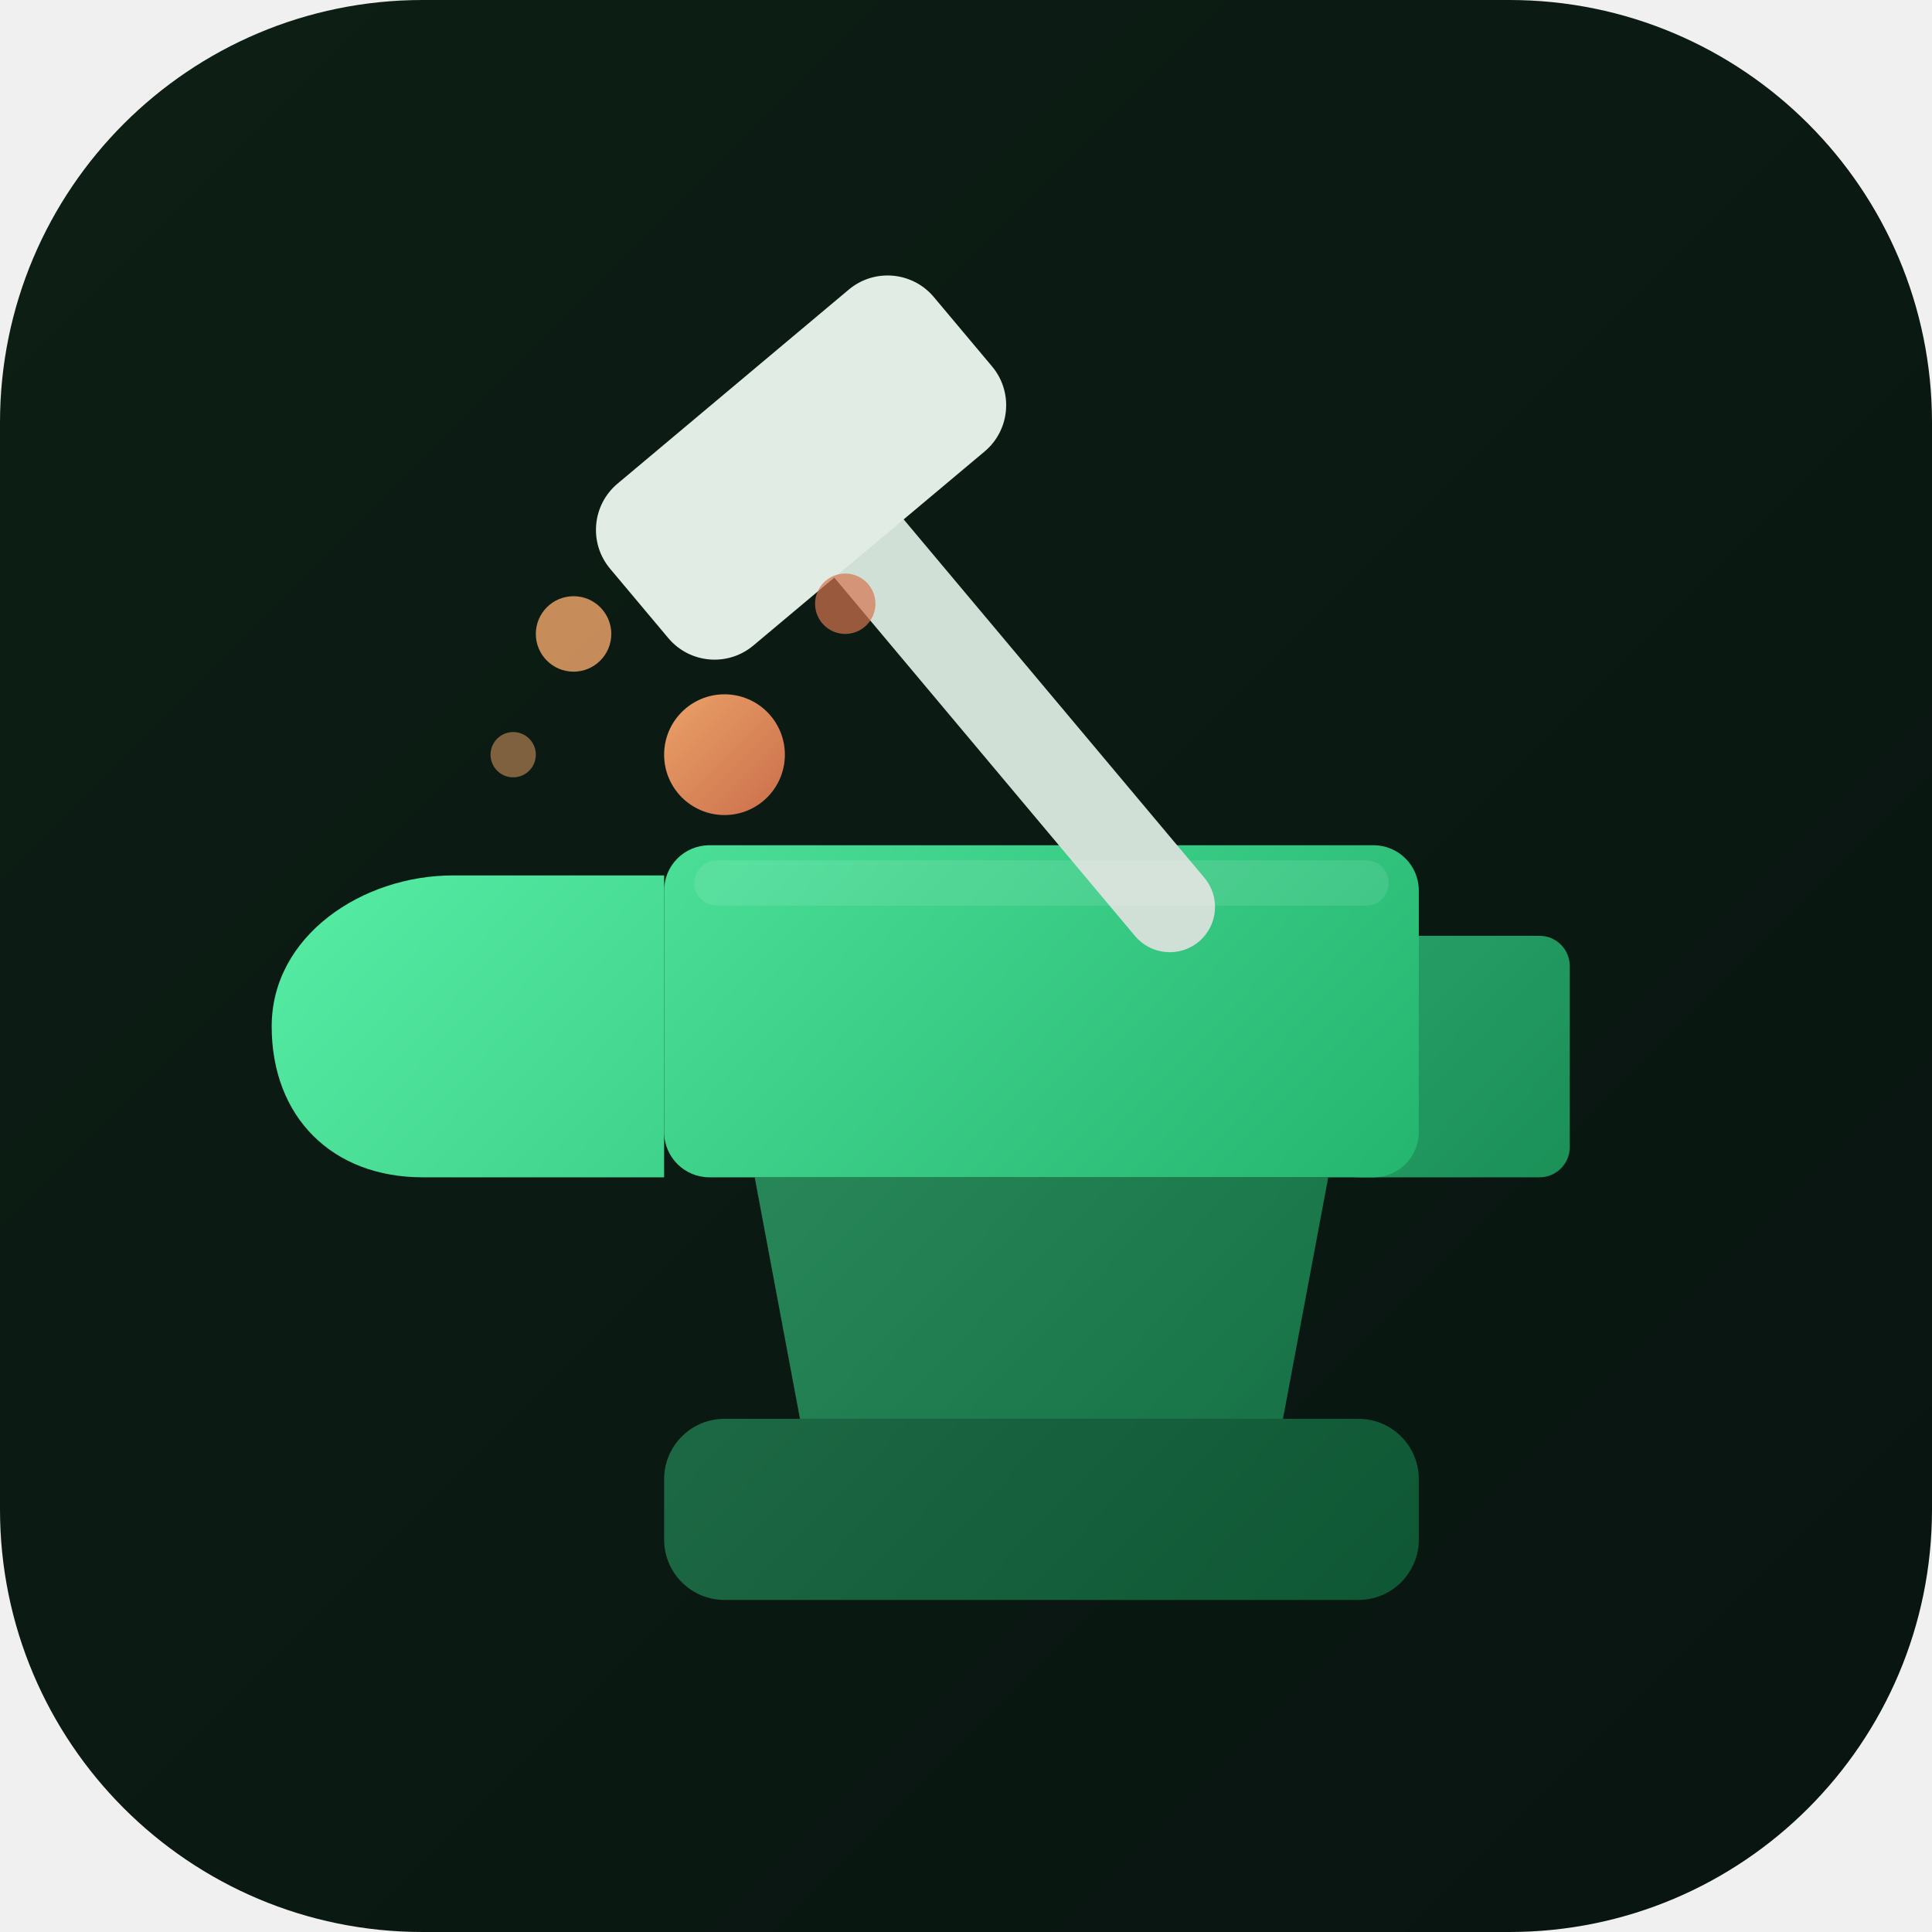
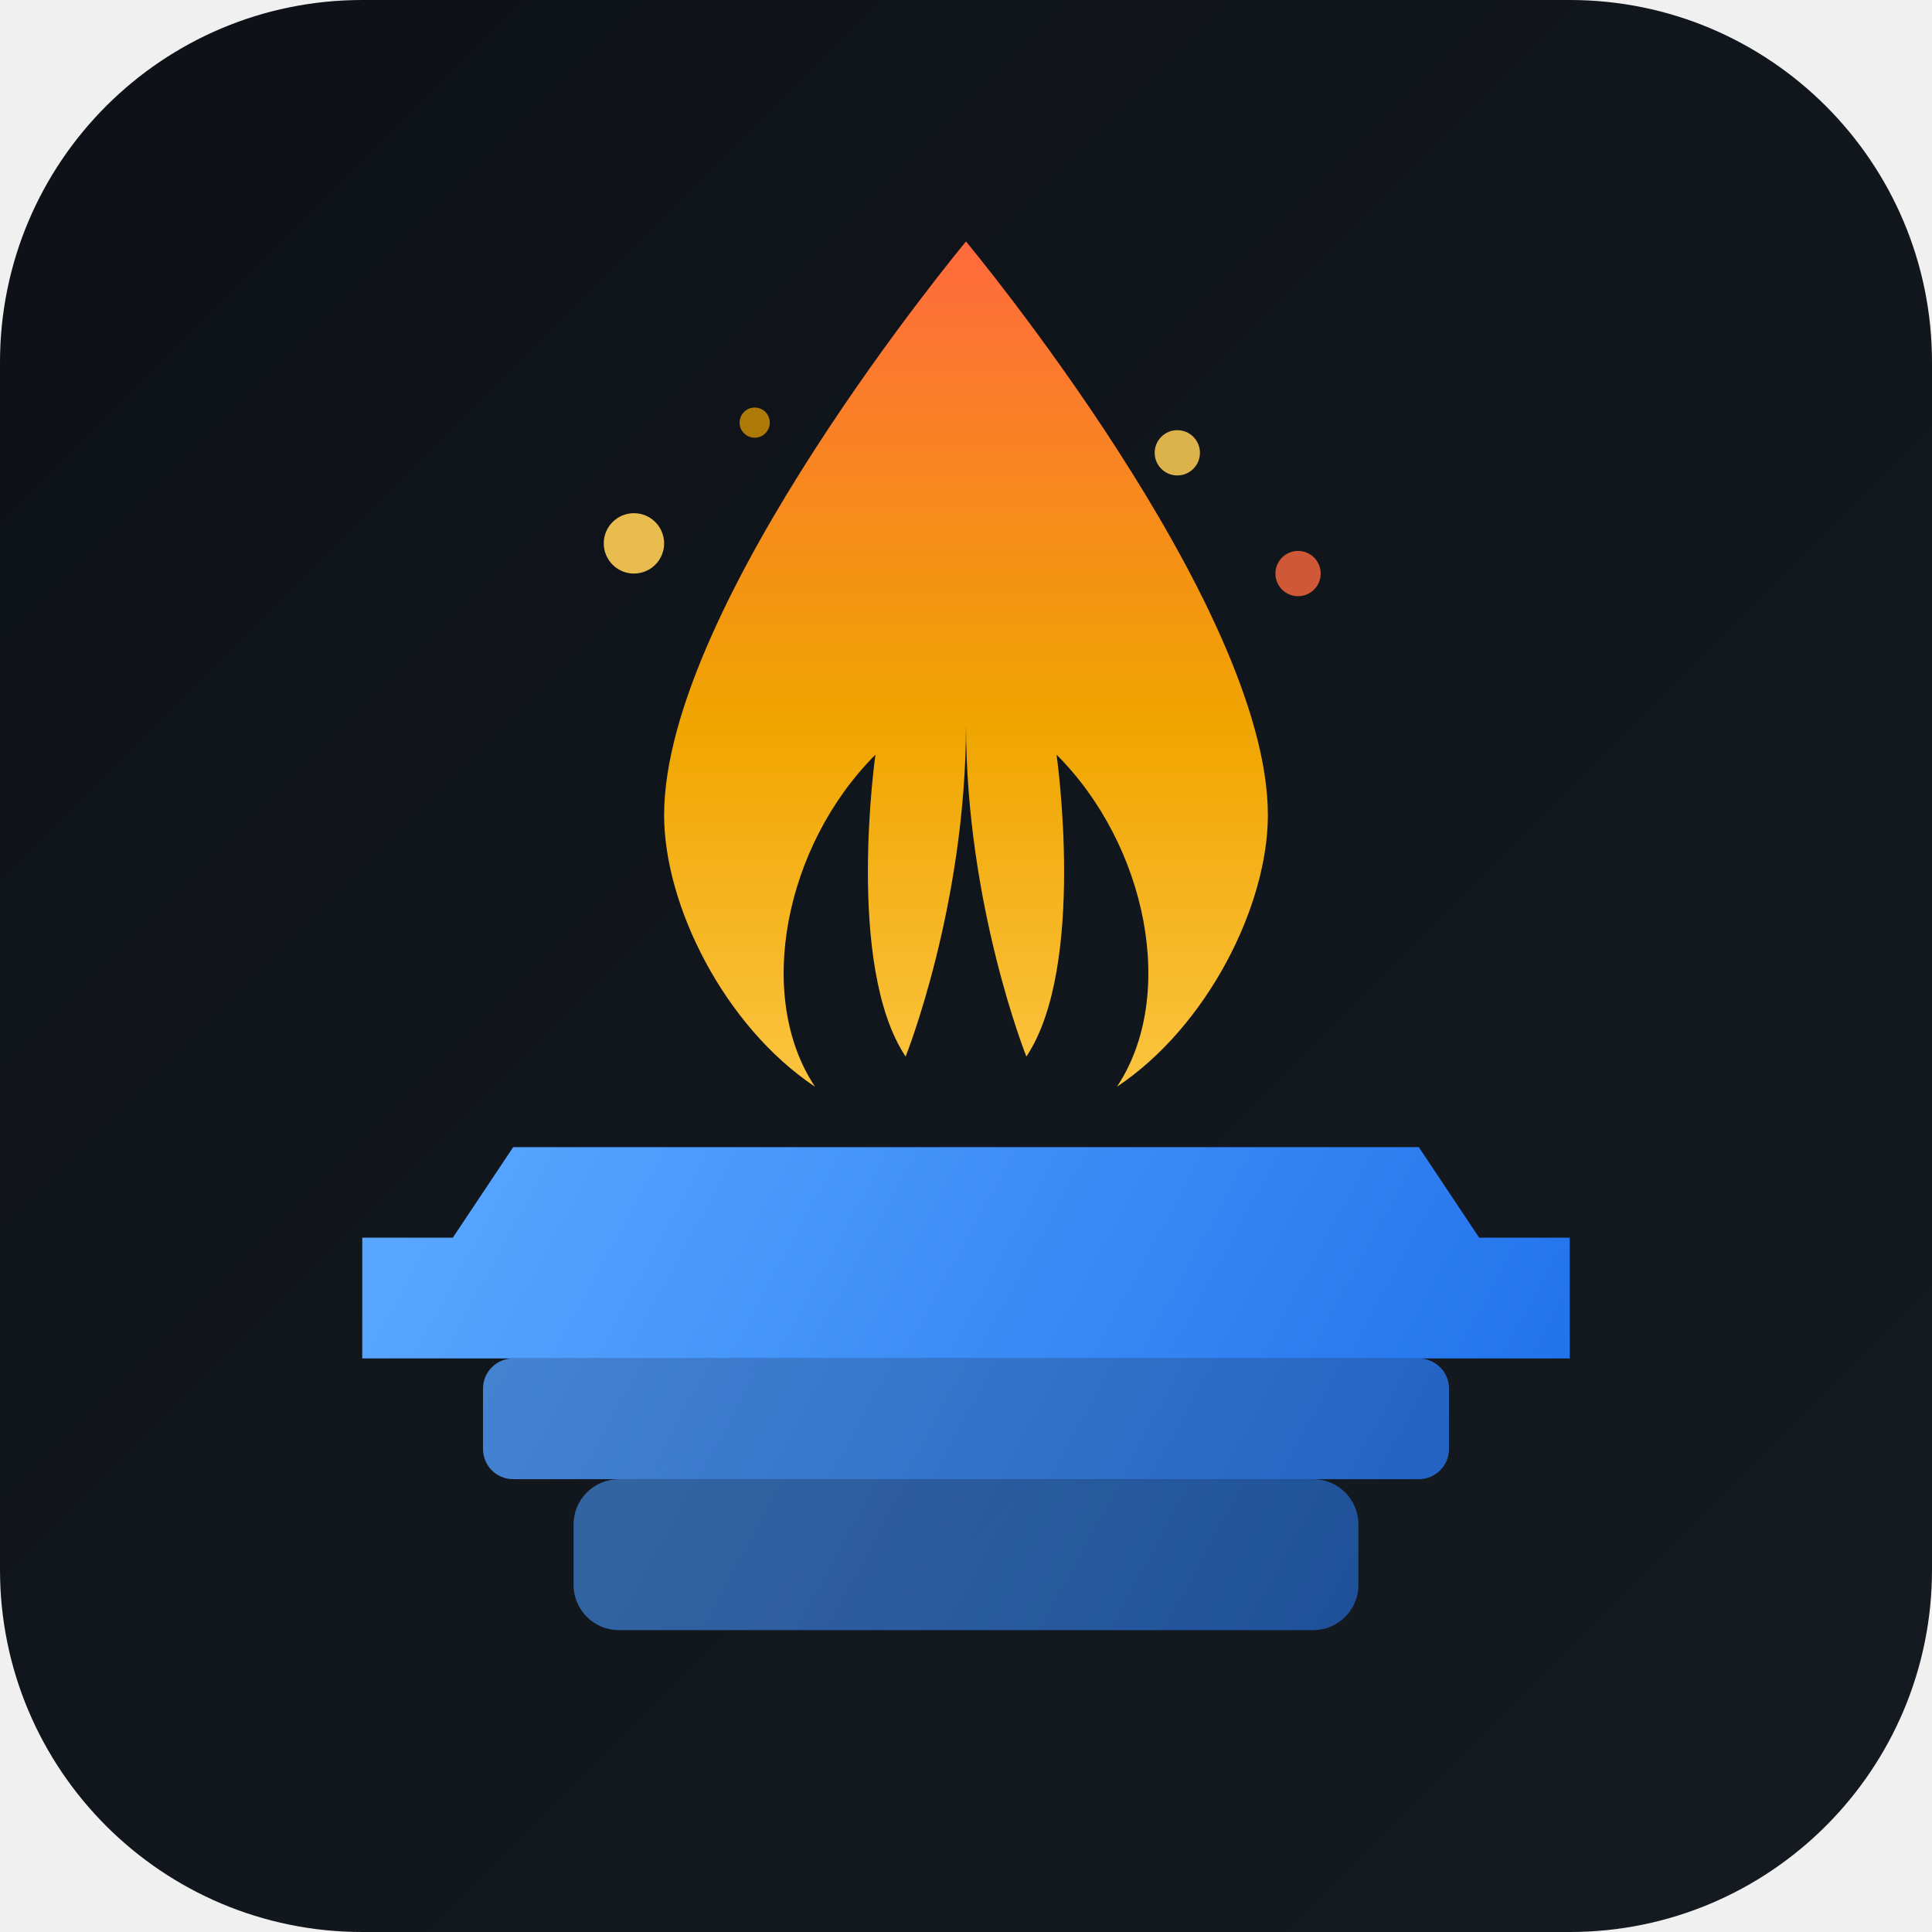
<svg xmlns="http://www.w3.org/2000/svg" viewBox="0 0 128 128" fill="none">
  <defs>
    <linearGradient id="bg" x1="0" y1="0" x2="128" y2="128" gradientUnits="userSpaceOnUse">
-       <stop offset="0%" stop-color="#0d1f15" />
-       <stop offset="100%" stop-color="#081410" />
+       <stop offset="0%" stop-color="#0d1117" />
+       <stop offset="100%" stop-color="#161b22" />
    </linearGradient>
-     <linearGradient id="metal" x1="30" y1="40" x2="98" y2="105" gradientUnits="userSpaceOnUse">
-       <stop offset="0%" stop-color="#5af0a8" />
-       <stop offset="100%" stop-color="#14a35e" />
+     <linearGradient id="flame" x1="64" y1="16" x2="64" y2="80" gradientUnits="userSpaceOnUse">
+       <stop offset="0%" stop-color="#ff6a3d" />
+       <stop offset="50%" stop-color="#f0a500" />
+       <stop offset="100%" stop-color="#ffce54" />
    </linearGradient>
-     <linearGradient id="heat" x1="0%" y1="0%" x2="100%" y2="100%">
-       <stop offset="0%" stop-color="#f5a86c" />
-       <stop offset="100%" stop-color="#d4734e" />
+     <linearGradient id="anvil" x1="30" y1="75" x2="98" y2="112" gradientUnits="userSpaceOnUse">
+       <stop offset="0%" stop-color="#58a6ff" />
+       <stop offset="100%" stop-color="#1f6feb" />
    </linearGradient>
  </defs>
-   <rect width="128" height="128" rx="28" fill="url(#bg)" />
-   <path d="M18 68 C18 62 24 58 30 58 L44 58 L44 78 L28 78 C22 78 18 74 18 68Z" fill="url(#metal)" />
-   <rect x="44" y="56" width="50" height="22" rx="3" fill="url(#metal)" />
-   <rect x="88" y="62" width="16" height="16" rx="2" fill="url(#metal)" opacity="0.8" />
-   <path d="M50 78 L53 94 L85 94 L88 78Z" fill="url(#metal)" opacity="0.6" />
-   <rect x="44" y="94" width="50" height="12" rx="4" fill="url(#metal)" opacity="0.45" />
-   <g transform="rotate(-40, 64, 44)">
-     <rect x="61" y="30" width="6" height="38" rx="3" fill="#d0e0d6" />
-     <rect x="50" y="20" width="28" height="14" rx="4" fill="#e0ece4" />
-   </g>
-   <circle cx="48" cy="50" r="4" fill="url(#heat)" opacity="0.95" />
-   <circle cx="38" cy="42" r="2.5" fill="#f5a86c" opacity="0.8" />
-   <circle cx="56" cy="40" r="2" fill="#d4734e" opacity="0.7" />
-   <circle cx="34" cy="50" r="1.5" fill="#f5a86c" opacity="0.5" />
-   <rect x="46" y="57" width="46" height="3" rx="1.5" fill="#fff" opacity="0.1" />
+   <rect width="128" height="128" rx="24" fill="url(#bg)" />
+   <path d="M64 16 C64 16, 44 40, 44 54 C44 60, 48 68, 54 72 C50 66, 52 56, 58 50 C58 50, 56 64, 60 70 C60 70, 64 60, 64 48 C64 60, 68 70, 68 70 C72 64, 70 50, 70 50 C76 56, 78 66, 74 72 C80 68, 84 60, 84 54 C84 40, 64 16, 64 16Z" fill="url(#flame)" />
+   <path d="M30 82 L34 76 L94 76 L98 82 L104 82 L104 90 L24 90 L24 82 Z" fill="url(#anvil)" />
+   <rect x="32" y="90" width="64" height="8" rx="2" fill="url(#anvil)" opacity="0.8" />
+   <rect x="38" y="98" width="52" height="10" rx="3" fill="url(#anvil)" opacity="0.6" />
+   <circle cx="42" cy="36" r="2" fill="#ffce54" opacity="0.9" />
+   <circle cx="86" cy="38" r="1.5" fill="#ff6a3d" opacity="0.8" />
+   <circle cx="50" cy="28" r="1" fill="#f0a500" opacity="0.7" />
+   <circle cx="78" cy="30" r="1.5" fill="#ffce54" opacity="0.85" />
</svg>
